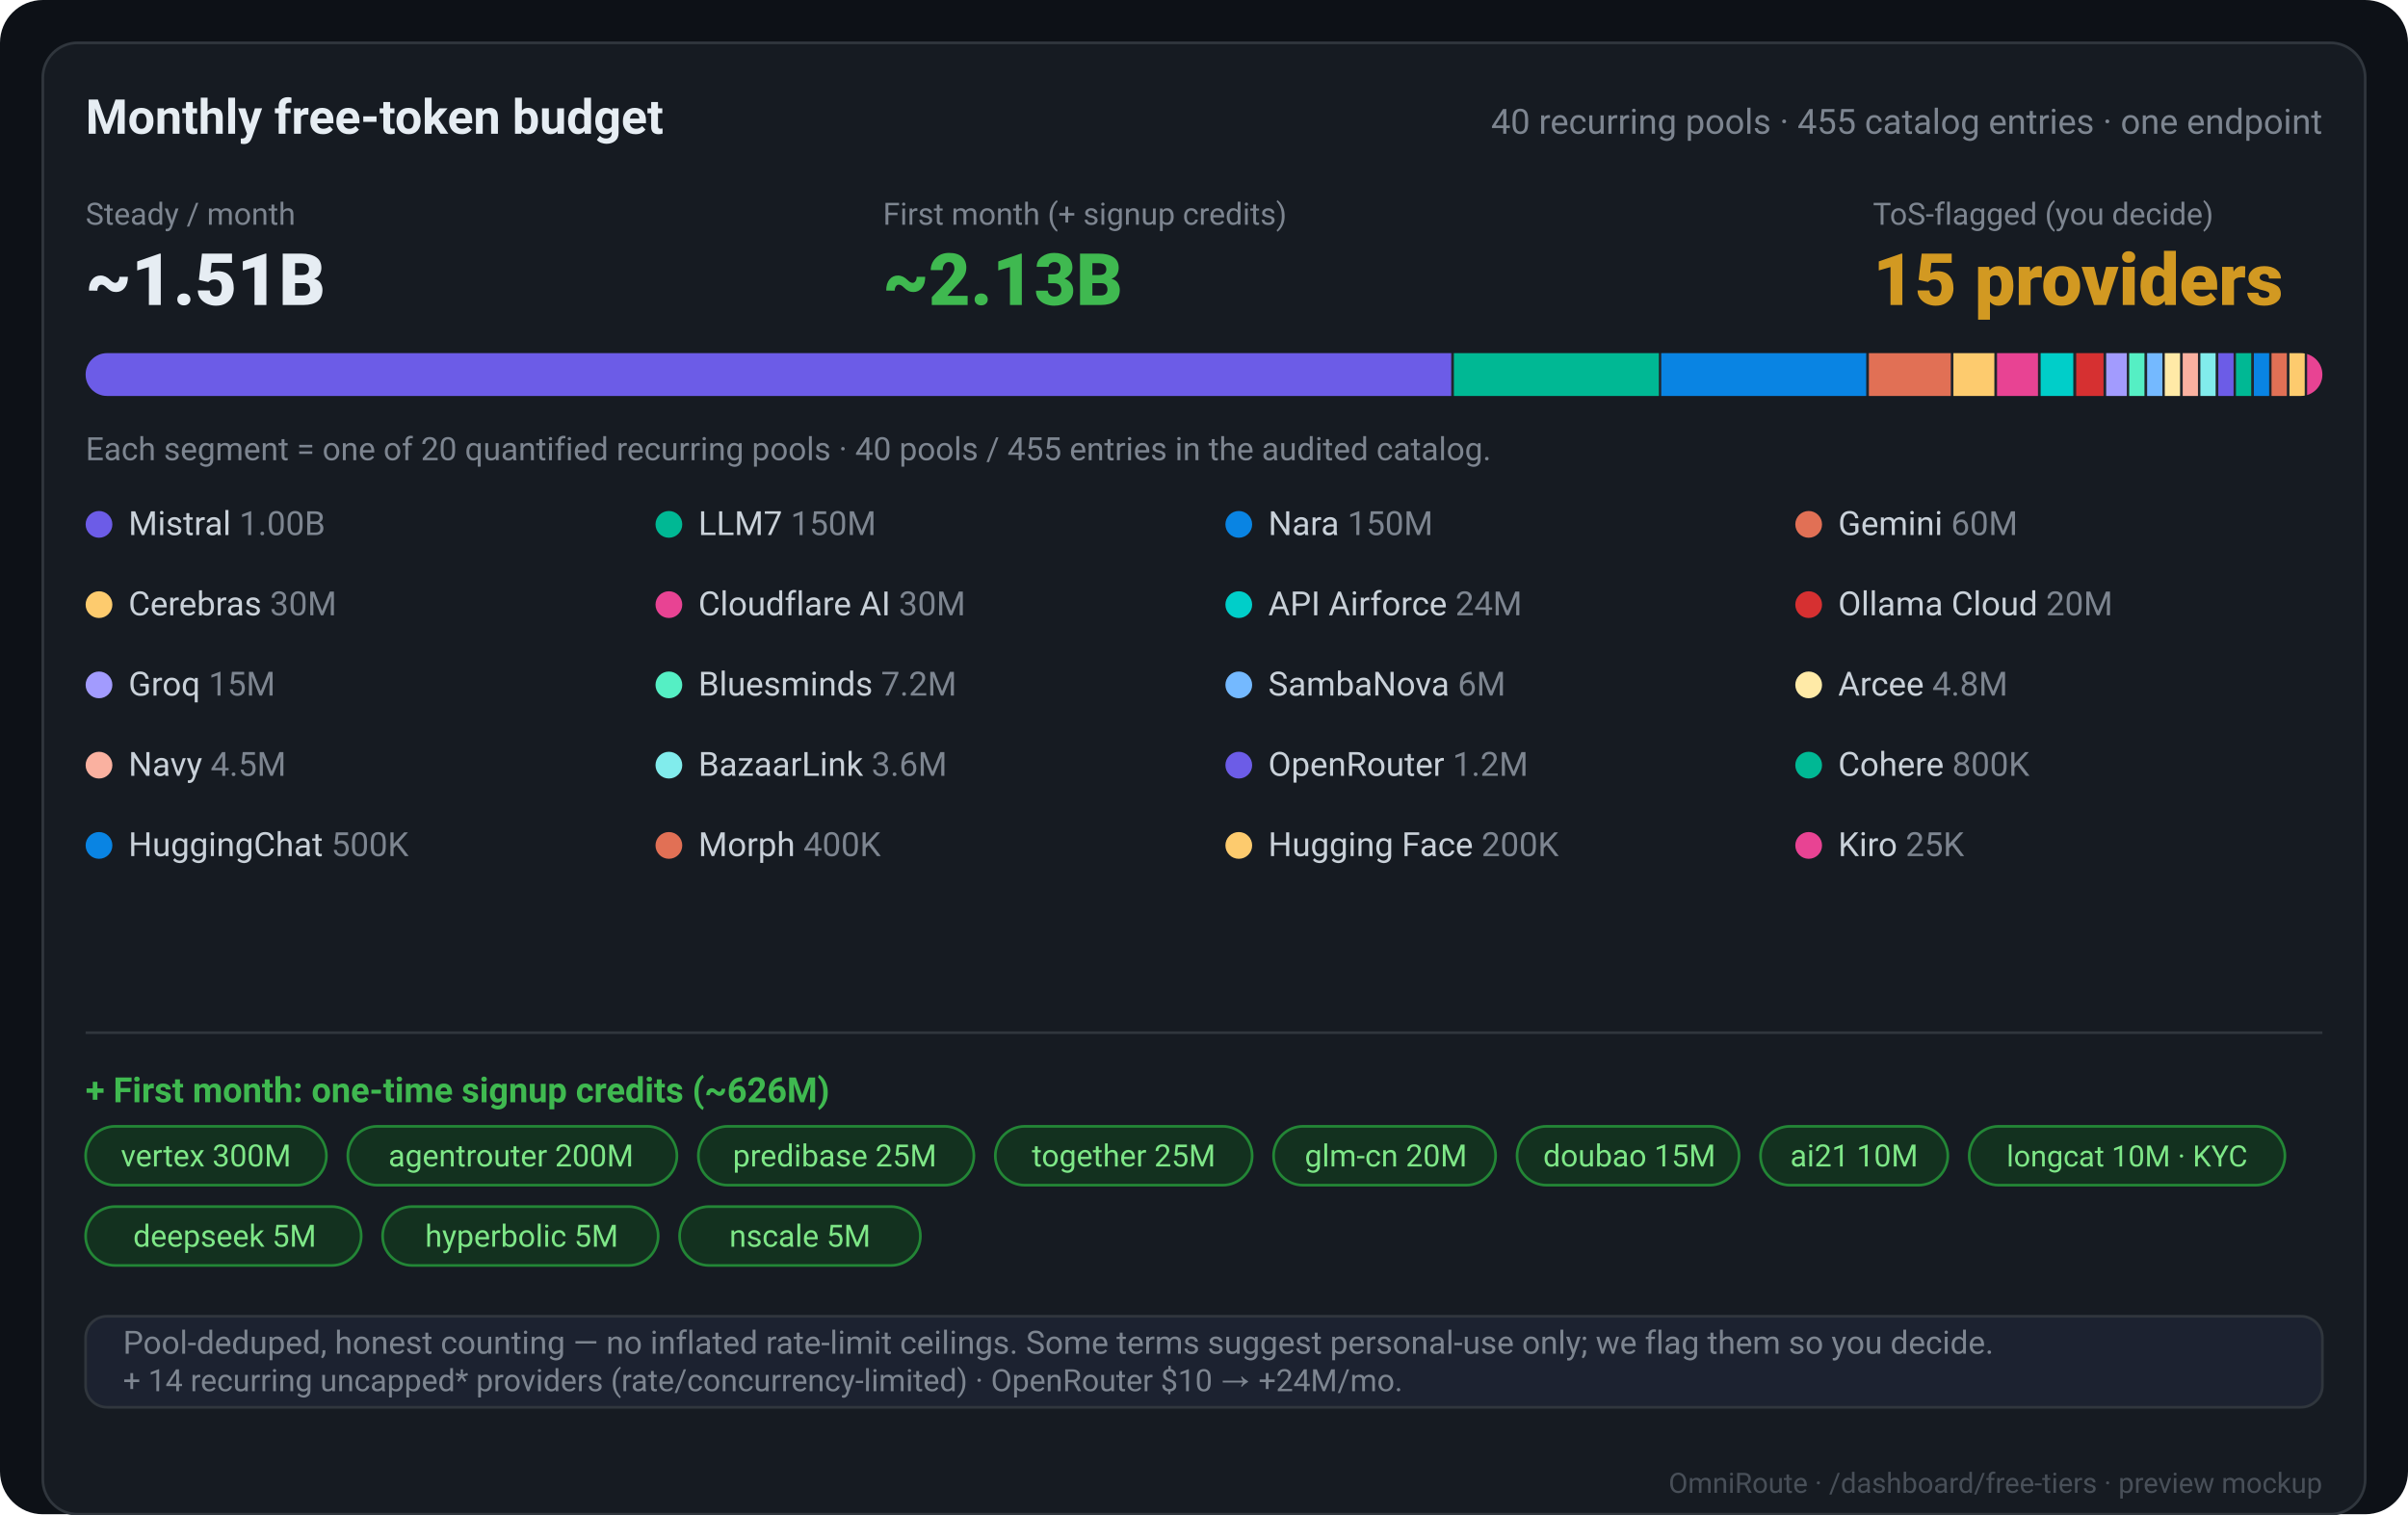
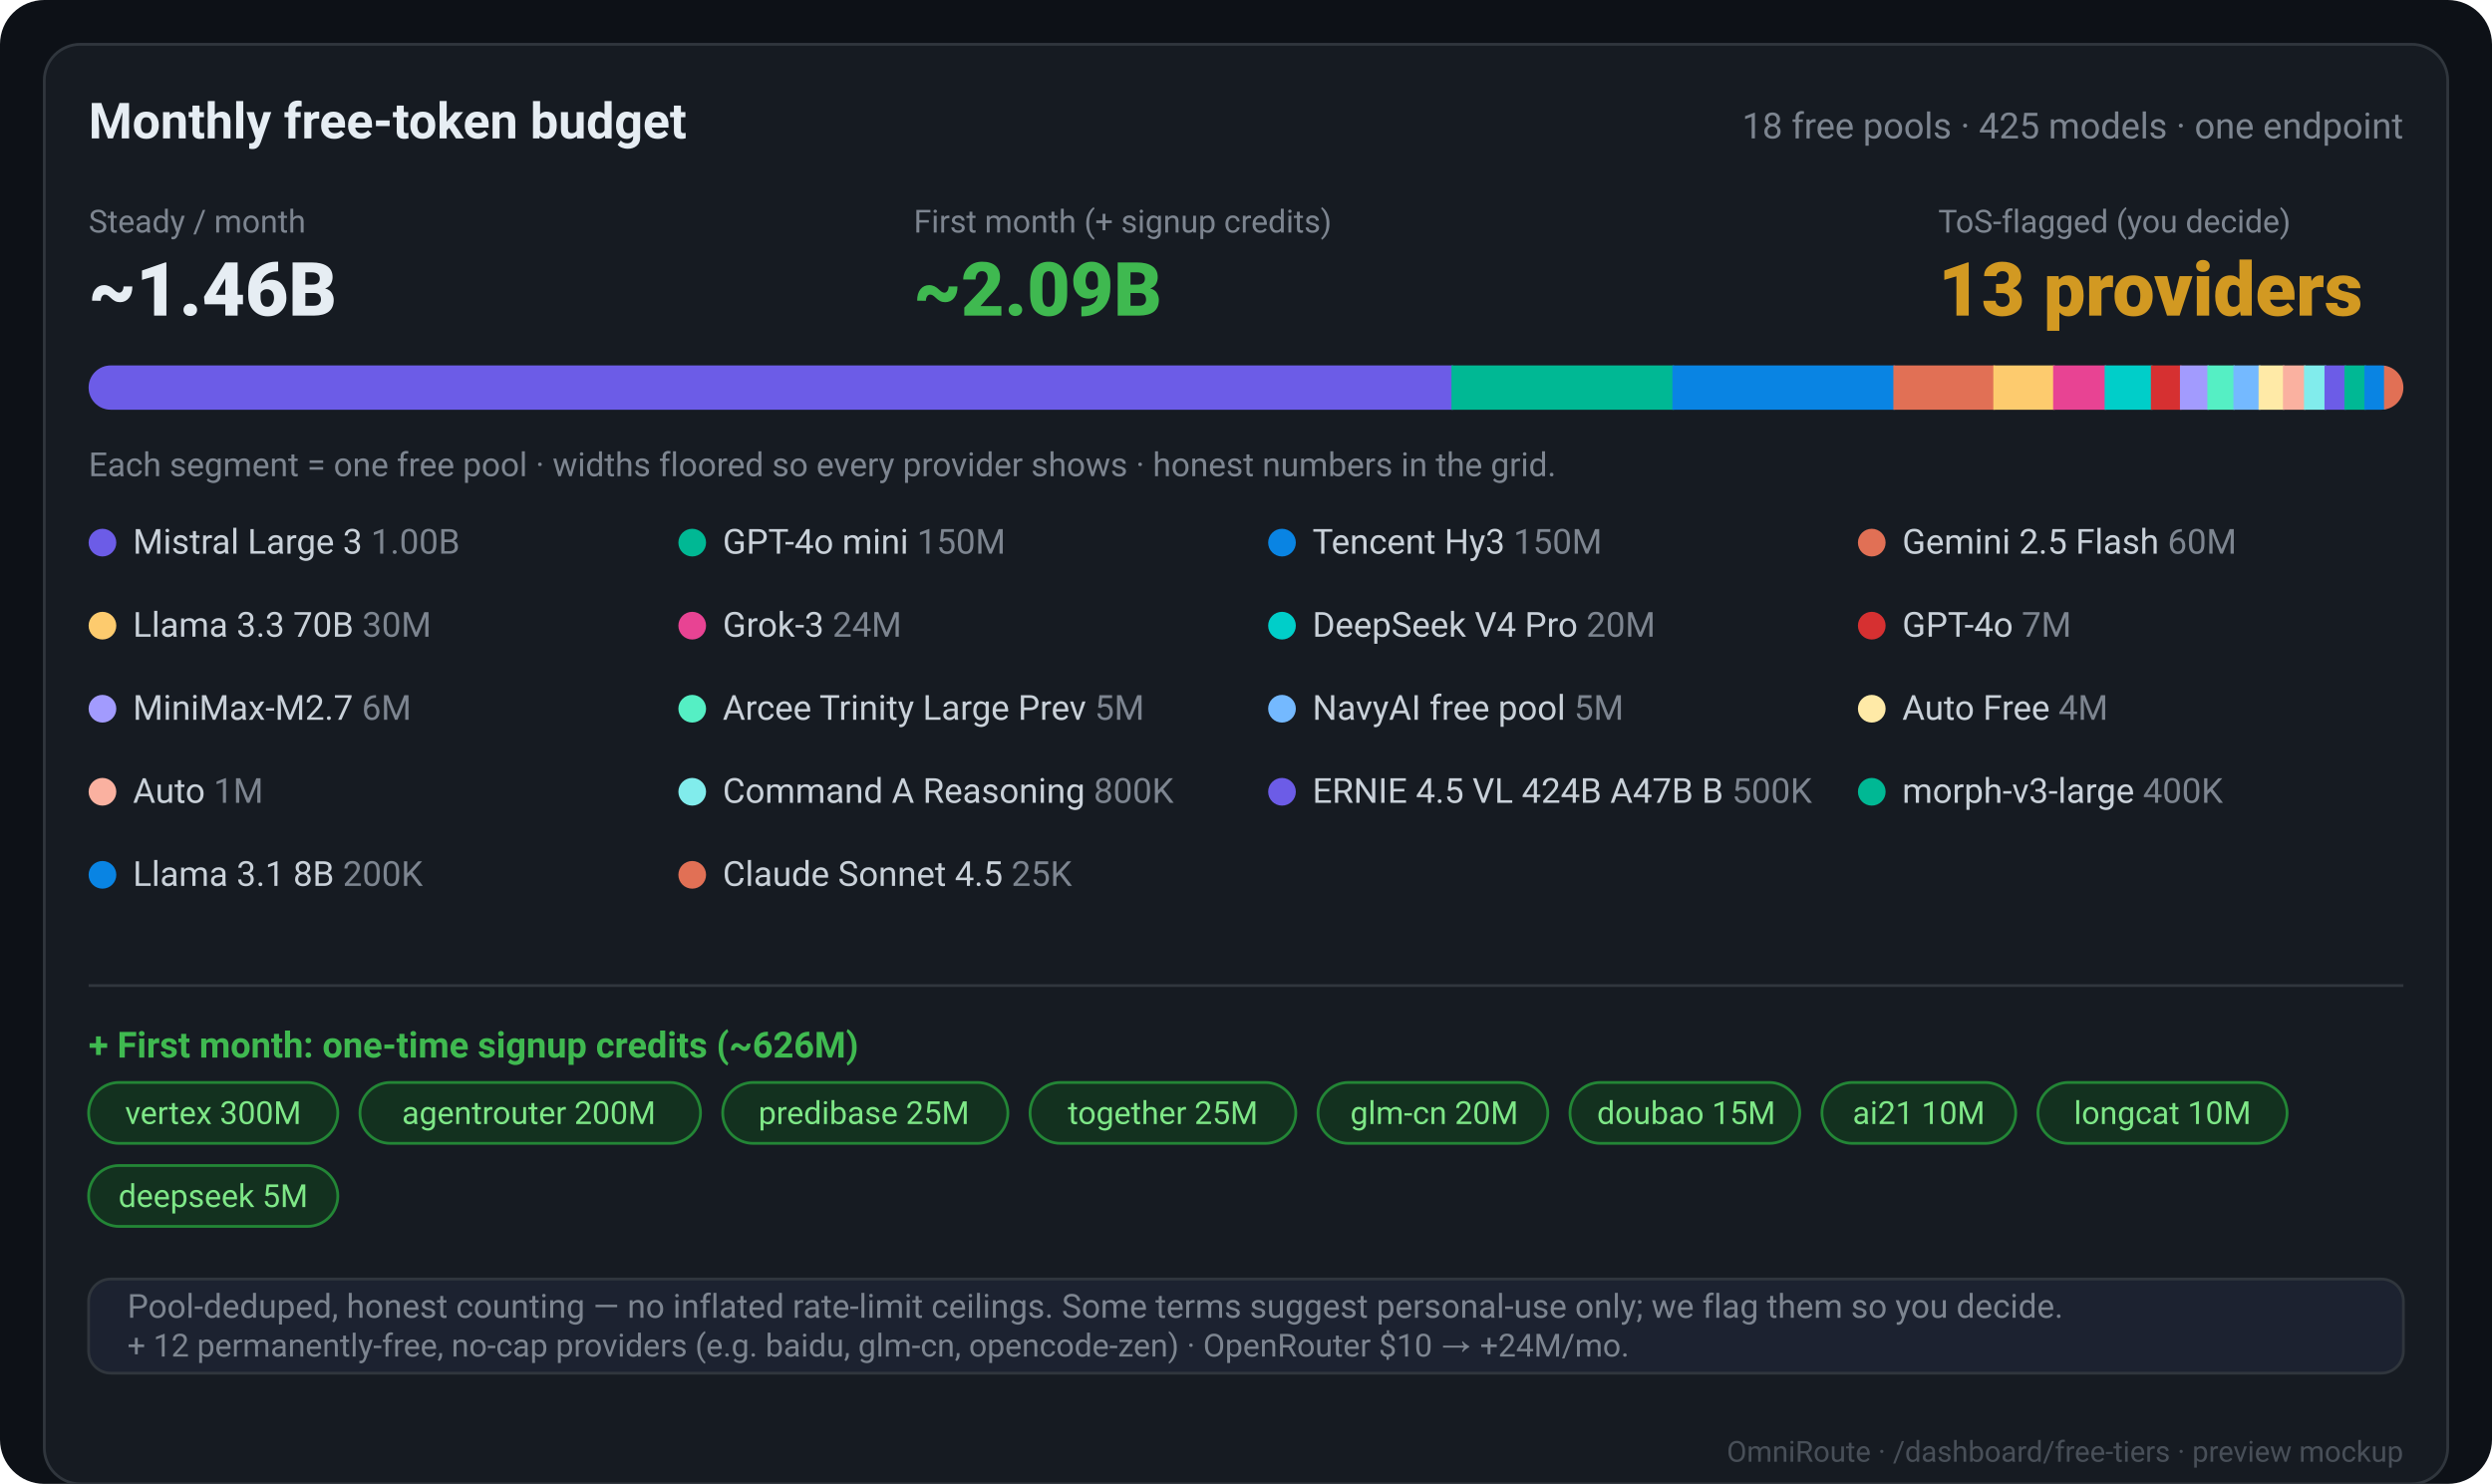
- <svg xmlns="http://www.w3.org/2000/svg" viewBox="0 0 900 566" role="img" aria-label="OmniRoute free-tier dashboard preview: about 1.51 billion documented recurring tokens per month and about 2.13 billion in the first month. The audited catalog has 40 recurring pool keys and 455 entries, 448 active and 7 discontinued; the chart represents the 20 pools with a published positive monthly token budget. One-time signup credits total about 626 million and include a 10 million LongCat grant that requires KYC. Uncapped providers remain subject to rate, concurrency, account, regional, and policy limits." font-family="-apple-system,Segoe UI,Roboto,Helvetica,Arial,sans-serif">
-   <rect width="900" height="566" rx="16" fill="#0d1117" />
-   <rect x="16" y="16" width="868" height="550" rx="13" fill="#161b22" stroke="#30363d" />
-   <text x="868" y="558" fill="#484f58" font-size="10.5" text-anchor="end">OmniRoute · /dashboard/free-tiers · preview mockup</text>
+ <svg xmlns="http://www.w3.org/2000/svg" width="900" height="536" viewBox="0 0 900 536" font-family="-apple-system,Segoe UI,Roboto,Helvetica,Arial,sans-serif">
+   <rect width="900" height="536" rx="16" fill="#0d1117" />
+   <rect x="16" y="16" width="868" height="520" rx="13" fill="#161b22" stroke="#30363d" />
+   <text x="868" y="528" fill="#484f58" font-size="10.5" text-anchor="end">OmniRoute · /dashboard/free-tiers · preview mockup</text>
  <text x="32" y="50" fill="#e6edf3" font-size="18" font-weight="700">Monthly free-token budget</text>
-   <text x="868" y="50" fill="#7d8590" font-size="13" text-anchor="end">40 recurring pools · 455 catalog entries · one endpoint</text>
+   <text x="868" y="50" fill="#7d8590" font-size="13" text-anchor="end">18 free pools · 425 models · one endpoint</text>
  <text x="32" y="84" fill="#7d8590" font-size="11.5">Steady / month</text>
-   <text x="32" y="114" fill="#e6edf3" font-size="27" font-weight="800">~1.51B</text>
+   <text x="32" y="114" fill="#e6edf3" font-size="27" font-weight="800">~1.46B</text>
  <text x="330" y="84" fill="#7d8590" font-size="11.5">First month (+ signup credits)</text>
-   <text x="330" y="114" fill="#3fb950" font-size="27" font-weight="800">~2.13B</text>
+   <text x="330" y="114" fill="#3fb950" font-size="27" font-weight="800">~2.09B</text>
  <text x="700" y="84" fill="#7d8590" font-size="11.5">ToS-flagged (you decide)</text>
-   <text x="700" y="114" fill="#d29922" font-size="27" font-weight="800">15 providers</text>
+   <text x="700" y="114" fill="#d29922" font-size="27" font-weight="800">13 providers</text>
  <clipPath id="bar">
    <rect x="32" y="132" width="836" height="16" rx="8" />
  </clipPath>
  <g clip-path="url(#bar)">
    <rect x="32" y="132" width="836" height="16" fill="#21262d" />
-     <rect x="32.0" y="132" width="510.4" height="16" fill="#6c5ce7" />
-     <rect x="543.4" y="132" width="76.6" height="16" fill="#00b894" />
-     <rect x="620.9" y="132" width="76.6" height="16" fill="#0984e3" />
-     <rect x="698.5" y="132" width="30.6" height="16" fill="#e17055" />
-     <rect x="730.1" y="132" width="15.3" height="16" fill="#fdcb6e" />
-     <rect x="746.4" y="132" width="15.3" height="16" fill="#e84393" />
-     <rect x="762.7" y="132" width="12.2" height="16" fill="#00cec9" />
-     <rect x="776.0" y="132" width="10.2" height="16" fill="#d63031" />
-     <rect x="787.2" y="132" width="7.7" height="16" fill="#a29bfe" />
-     <rect x="795.8" y="132" width="5.7" height="16" fill="#55efc4" />
-     <rect x="802.5" y="132" width="5.7" height="16" fill="#74b9ff" />
-     <rect x="809.1" y="132" width="5.7" height="16" fill="#ffeaa7" />
-     <rect x="815.8" y="132" width="5.7" height="16" fill="#fab1a0" />
-     <rect x="822.4" y="132" width="5.7" height="16" fill="#81ecec" />
-     <rect x="829.1" y="132" width="5.7" height="16" fill="#6c5ce7" />
-     <rect x="835.7" y="132" width="5.7" height="16" fill="#00b894" />
-     <rect x="842.4" y="132" width="5.7" height="16" fill="#0984e3" />
-     <rect x="849.0" y="132" width="5.7" height="16" fill="#e17055" />
-     <rect x="855.7" y="132" width="5.7" height="16" fill="#fdcb6e" />
-     <rect x="862.3" y="132" width="5.7" height="16" fill="#e84393" />
+     <rect x="32.0" y="132" width="492.8" height="16" fill="#6c5ce7" />
+     <rect x="524.2" y="132" width="80.4" height="16" fill="#00b894" />
+     <rect x="604.0" y="132" width="80.4" height="16" fill="#0984e3" />
+     <rect x="683.8" y="132" width="36.7" height="16" fill="#e17055" />
+     <rect x="719.9" y="132" width="22.2" height="16" fill="#fdcb6e" />
+     <rect x="741.5" y="132" width="19.2" height="16" fill="#e84393" />
+     <rect x="760.1" y="132" width="17.3" height="16" fill="#00cec9" />
+     <rect x="776.8" y="132" width="11.1" height="16" fill="#d63031" />
+     <rect x="787.3" y="132" width="10.5" height="16" fill="#a29bfe" />
+     <rect x="797.2" y="132" width="9.9" height="16" fill="#55efc4" />
+     <rect x="806.6" y="132" width="9.8" height="16" fill="#74b9ff" />
+     <rect x="815.7" y="132" width="9.3" height="16" fill="#ffeaa7" />
+     <rect x="824.5" y="132" width="8.2" height="16" fill="#fab1a0" />
+     <rect x="832.1" y="132" width="8.0" height="16" fill="#81ecec" />
+     <rect x="839.5" y="132" width="7.8" height="16" fill="#6c5ce7" />
+     <rect x="846.7" y="132" width="7.8" height="16" fill="#00b894" />
+     <rect x="853.9" y="132" width="7.7" height="16" fill="#0984e3" />
+     <rect x="861.0" y="132" width="7.6" height="16" fill="#e17055" />
  </g>
-   <text x="32" y="172" fill="#7d8590" font-size="12">Each segment = one of 20 quantified recurring pools · 40 pools / 455 entries in the audited catalog.</text>
+   <text x="32" y="172" fill="#7d8590" font-size="12">Each segment = one free pool · widths floored so every provider shows · honest numbers in the grid.</text>
  <circle cx="37" cy="196" r="5" fill="#6c5ce7" />
-   <text x="48" y="200" fill="#c9d1d9" font-size="12.5">Mistral <tspan fill="#7d8590">1.00B</tspan>
+   <text x="48" y="200" fill="#c9d1d9" font-size="12.5">Mistral Large 3 <tspan fill="#7d8590">1.00B</tspan>
  </text>
  <circle cx="250" cy="196" r="5" fill="#00b894" />
-   <text x="261" y="200" fill="#c9d1d9" font-size="12.5">LLM7 <tspan fill="#7d8590">150M</tspan>
+   <text x="261" y="200" fill="#c9d1d9" font-size="12.5">GPT-4o mini <tspan fill="#7d8590">150M</tspan>
  </text>
  <circle cx="463" cy="196" r="5" fill="#0984e3" />
-   <text x="474" y="200" fill="#c9d1d9" font-size="12.5">Nara <tspan fill="#7d8590">150M</tspan>
+   <text x="474" y="200" fill="#c9d1d9" font-size="12.5">Tencent Hy3 <tspan fill="#7d8590">150M</tspan>
  </text>
  <circle cx="676" cy="196" r="5" fill="#e17055" />
-   <text x="687" y="200" fill="#c9d1d9" font-size="12.5">Gemini <tspan fill="#7d8590">60M</tspan>
+   <text x="687" y="200" fill="#c9d1d9" font-size="12.5">Gemini 2.5 Flash <tspan fill="#7d8590">60M</tspan>
  </text>
  <circle cx="37" cy="226" r="5" fill="#fdcb6e" />
-   <text x="48" y="230" fill="#c9d1d9" font-size="12.5">Cerebras <tspan fill="#7d8590">30M</tspan>
+   <text x="48" y="230" fill="#c9d1d9" font-size="12.5">Llama 3.3 70B <tspan fill="#7d8590">30M</tspan>
  </text>
  <circle cx="250" cy="226" r="5" fill="#e84393" />
-   <text x="261" y="230" fill="#c9d1d9" font-size="12.5">Cloudflare AI <tspan fill="#7d8590">30M</tspan>
+   <text x="261" y="230" fill="#c9d1d9" font-size="12.5">Grok-3 <tspan fill="#7d8590">24M</tspan>
  </text>
  <circle cx="463" cy="226" r="5" fill="#00cec9" />
-   <text x="474" y="230" fill="#c9d1d9" font-size="12.5">API Airforce <tspan fill="#7d8590">24M</tspan>
+   <text x="474" y="230" fill="#c9d1d9" font-size="12.5">DeepSeek V4 Pro <tspan fill="#7d8590">20M</tspan>
  </text>
  <circle cx="676" cy="226" r="5" fill="#d63031" />
-   <text x="687" y="230" fill="#c9d1d9" font-size="12.5">Ollama Cloud <tspan fill="#7d8590">20M</tspan>
+   <text x="687" y="230" fill="#c9d1d9" font-size="12.5">GPT-4o <tspan fill="#7d8590">7M</tspan>
  </text>
  <circle cx="37" cy="256" r="5" fill="#a29bfe" />
-   <text x="48" y="260" fill="#c9d1d9" font-size="12.5">Groq <tspan fill="#7d8590">15M</tspan>
+   <text x="48" y="260" fill="#c9d1d9" font-size="12.5">MiniMax-M2.7 <tspan fill="#7d8590">6M</tspan>
  </text>
  <circle cx="250" cy="256" r="5" fill="#55efc4" />
-   <text x="261" y="260" fill="#c9d1d9" font-size="12.5">Bluesminds <tspan fill="#7d8590">7.2M</tspan>
+   <text x="261" y="260" fill="#c9d1d9" font-size="12.5">Arcee Trinity Large Prev <tspan fill="#7d8590">5M</tspan>
  </text>
  <circle cx="463" cy="256" r="5" fill="#74b9ff" />
-   <text x="474" y="260" fill="#c9d1d9" font-size="12.5">SambaNova <tspan fill="#7d8590">6M</tspan>
+   <text x="474" y="260" fill="#c9d1d9" font-size="12.5">NavyAI free pool <tspan fill="#7d8590">5M</tspan>
  </text>
  <circle cx="676" cy="256" r="5" fill="#ffeaa7" />
-   <text x="687" y="260" fill="#c9d1d9" font-size="12.5">Arcee <tspan fill="#7d8590">4.8M</tspan>
+   <text x="687" y="260" fill="#c9d1d9" font-size="12.5">Auto Free <tspan fill="#7d8590">4M</tspan>
  </text>
  <circle cx="37" cy="286" r="5" fill="#fab1a0" />
-   <text x="48" y="290" fill="#c9d1d9" font-size="12.5">Navy <tspan fill="#7d8590">4.5M</tspan>
+   <text x="48" y="290" fill="#c9d1d9" font-size="12.5">Auto <tspan fill="#7d8590">1M</tspan>
  </text>
  <circle cx="250" cy="286" r="5" fill="#81ecec" />
-   <text x="261" y="290" fill="#c9d1d9" font-size="12.5">BazaarLink <tspan fill="#7d8590">3.6M</tspan>
+   <text x="261" y="290" fill="#c9d1d9" font-size="12.5">Command A Reasoning <tspan fill="#7d8590">800K</tspan>
  </text>
  <circle cx="463" cy="286" r="5" fill="#6c5ce7" />
-   <text x="474" y="290" fill="#c9d1d9" font-size="12.5">OpenRouter <tspan fill="#7d8590">1.2M</tspan>
+   <text x="474" y="290" fill="#c9d1d9" font-size="12.5">ERNIE 4.5 VL 424B A47B B <tspan fill="#7d8590">500K</tspan>
  </text>
  <circle cx="676" cy="286" r="5" fill="#00b894" />
-   <text x="687" y="290" fill="#c9d1d9" font-size="12.5">Cohere <tspan fill="#7d8590">800K</tspan>
+   <text x="687" y="290" fill="#c9d1d9" font-size="12.5">morph-v3-large <tspan fill="#7d8590">400K</tspan>
  </text>
  <circle cx="37" cy="316" r="5" fill="#0984e3" />
-   <text x="48" y="320" fill="#c9d1d9" font-size="12.5">HuggingChat <tspan fill="#7d8590">500K</tspan>
+   <text x="48" y="320" fill="#c9d1d9" font-size="12.5">Llama 3.1 8B <tspan fill="#7d8590">200K</tspan>
  </text>
  <circle cx="250" cy="316" r="5" fill="#e17055" />
-   <text x="261" y="320" fill="#c9d1d9" font-size="12.5">Morph <tspan fill="#7d8590">400K</tspan>
+   <text x="261" y="320" fill="#c9d1d9" font-size="12.5">Claude Sonnet 4.5 <tspan fill="#7d8590">25K</tspan>
  </text>
-   <circle cx="463" cy="316" r="5" fill="#fdcb6e" />
-   <text x="474" y="320" fill="#c9d1d9" font-size="12.5">Hugging Face <tspan fill="#7d8590">200K</tspan>
-   </text>
-   <circle cx="676" cy="316" r="5" fill="#e84393" />
-   <text x="687" y="320" fill="#c9d1d9" font-size="12.5">Kiro <tspan fill="#7d8590">25K</tspan>
-   </text>
-   <line x1="32" y1="386" x2="868" y2="386" stroke="#30363d" />
-   <text x="32" y="412" fill="#3fb950" font-size="13" font-weight="700">+ First month: one-time signup credits (~626M)</text>
+   <line x1="32" y1="356" x2="868" y2="356" stroke="#30363d" />
+   <text x="32" y="382" fill="#3fb950" font-size="13" font-weight="700">+ First month: one-time signup credits (~626M)</text>
+   <rect x="32" y="391" width="90" height="22" rx="11" fill="#13311f" stroke="#238636" />
+   <text x="77" y="406" fill="#7ee787" font-size="11.5" text-anchor="middle">vertex 300M</text>
+   <rect x="130" y="391" width="123" height="22" rx="11" fill="#13311f" stroke="#238636" />
+   <text x="191" y="406" fill="#7ee787" font-size="11.5" text-anchor="middle">agentrouter 200M</text>
+   <rect x="261" y="391" width="103" height="22" rx="11" fill="#13311f" stroke="#238636" />
+   <text x="312" y="406" fill="#7ee787" font-size="11.5" text-anchor="middle">predibase 25M</text>
+   <rect x="372" y="391" width="96" height="22" rx="11" fill="#13311f" stroke="#238636" />
+   <text x="420" y="406" fill="#7ee787" font-size="11.5" text-anchor="middle">together 25M</text>
+   <rect x="476" y="391" width="83" height="22" rx="11" fill="#13311f" stroke="#238636" />
+   <text x="518" y="406" fill="#7ee787" font-size="11.5" text-anchor="middle">glm-cn 20M</text>
+   <rect x="567" y="391" width="83" height="22" rx="11" fill="#13311f" stroke="#238636" />
+   <text x="609" y="406" fill="#7ee787" font-size="11.5" text-anchor="middle">doubao 15M</text>
+   <rect x="658" y="391" width="70" height="22" rx="11" fill="#13311f" stroke="#238636" />
+   <text x="693" y="406" fill="#7ee787" font-size="11.5" text-anchor="middle">ai21 10M</text>
+   <rect x="736" y="391" width="90" height="22" rx="11" fill="#13311f" stroke="#238636" />
+   <text x="781" y="406" fill="#7ee787" font-size="11.5" text-anchor="middle">longcat 10M</text>
  <rect x="32" y="421" width="90" height="22" rx="11" fill="#13311f" stroke="#238636" />
-   <text x="77" y="436" fill="#7ee787" font-size="11.5" text-anchor="middle">vertex 300M</text>
-   <rect x="130" y="421" width="123" height="22" rx="11" fill="#13311f" stroke="#238636" />
-   <text x="191" y="436" fill="#7ee787" font-size="11.5" text-anchor="middle">agentrouter 200M</text>
-   <rect x="261" y="421" width="103" height="22" rx="11" fill="#13311f" stroke="#238636" />
-   <text x="312" y="436" fill="#7ee787" font-size="11.5" text-anchor="middle">predibase 25M</text>
-   <rect x="372" y="421" width="96" height="22" rx="11" fill="#13311f" stroke="#238636" />
-   <text x="420" y="436" fill="#7ee787" font-size="11.5" text-anchor="middle">together 25M</text>
-   <rect x="476" y="421" width="83" height="22" rx="11" fill="#13311f" stroke="#238636" />
-   <text x="518" y="436" fill="#7ee787" font-size="11.5" text-anchor="middle">glm-cn 20M</text>
-   <rect x="567" y="421" width="83" height="22" rx="11" fill="#13311f" stroke="#238636" />
-   <text x="609" y="436" fill="#7ee787" font-size="11.5" text-anchor="middle">doubao 15M</text>
-   <rect x="658" y="421" width="70" height="22" rx="11" fill="#13311f" stroke="#238636" />
-   <text x="693" y="436" fill="#7ee787" font-size="11.5" text-anchor="middle">ai21 10M</text>
-   <rect x="736" y="421" width="118" height="22" rx="11" fill="#13311f" stroke="#238636" />
-   <text x="795" y="436" fill="#7ee787" font-size="11" text-anchor="middle">longcat 10M · KYC</text>
-   <rect x="32" y="451" width="103" height="22" rx="11" fill="#13311f" stroke="#238636" />
-   <text x="84" y="466" fill="#7ee787" font-size="11.5" text-anchor="middle">deepseek 5M</text>
-   <rect x="143" y="451" width="103" height="22" rx="11" fill="#13311f" stroke="#238636" />
-   <text x="195" y="466" fill="#7ee787" font-size="11.5" text-anchor="middle">hyperbolic 5M</text>
-   <rect x="254" y="451" width="90" height="22" rx="11" fill="#13311f" stroke="#238636" />
-   <text x="299" y="466" fill="#7ee787" font-size="11.5" text-anchor="middle">nscale 5M</text>
-   <rect x="32" y="492" width="836" height="34" rx="8" fill="#1c2230" stroke="#30363d" />
-   <text x="46" y="506" fill="#7d8590" font-size="12">Pool-deduped, honest counting — no inflated rate-limit ceilings. Some terms suggest personal-use only; we flag them so you decide.</text>
-   <text x="46" y="520" fill="#7d8590" font-size="11.5">+ 14 recurring uncapped* providers (rate/concurrency-limited) · OpenRouter $10 → +24M/mo.</text>
+   <text x="77" y="436" fill="#7ee787" font-size="11.5" text-anchor="middle">deepseek 5M</text>
+   <rect x="32" y="462" width="836" height="34" rx="8" fill="#1c2230" stroke="#30363d" />
+   <text x="46" y="476" fill="#7d8590" font-size="12">Pool-deduped, honest counting — no inflated rate-limit ceilings. Some terms suggest personal-use only; we flag them so you decide.</text>
+   <text x="46" y="490" fill="#7d8590" font-size="11.5">+ 12 permanently-free, no-cap providers (e.g. baidu, glm-cn, opencode-zen) · OpenRouter $10 → +24M/mo.</text>
</svg>
